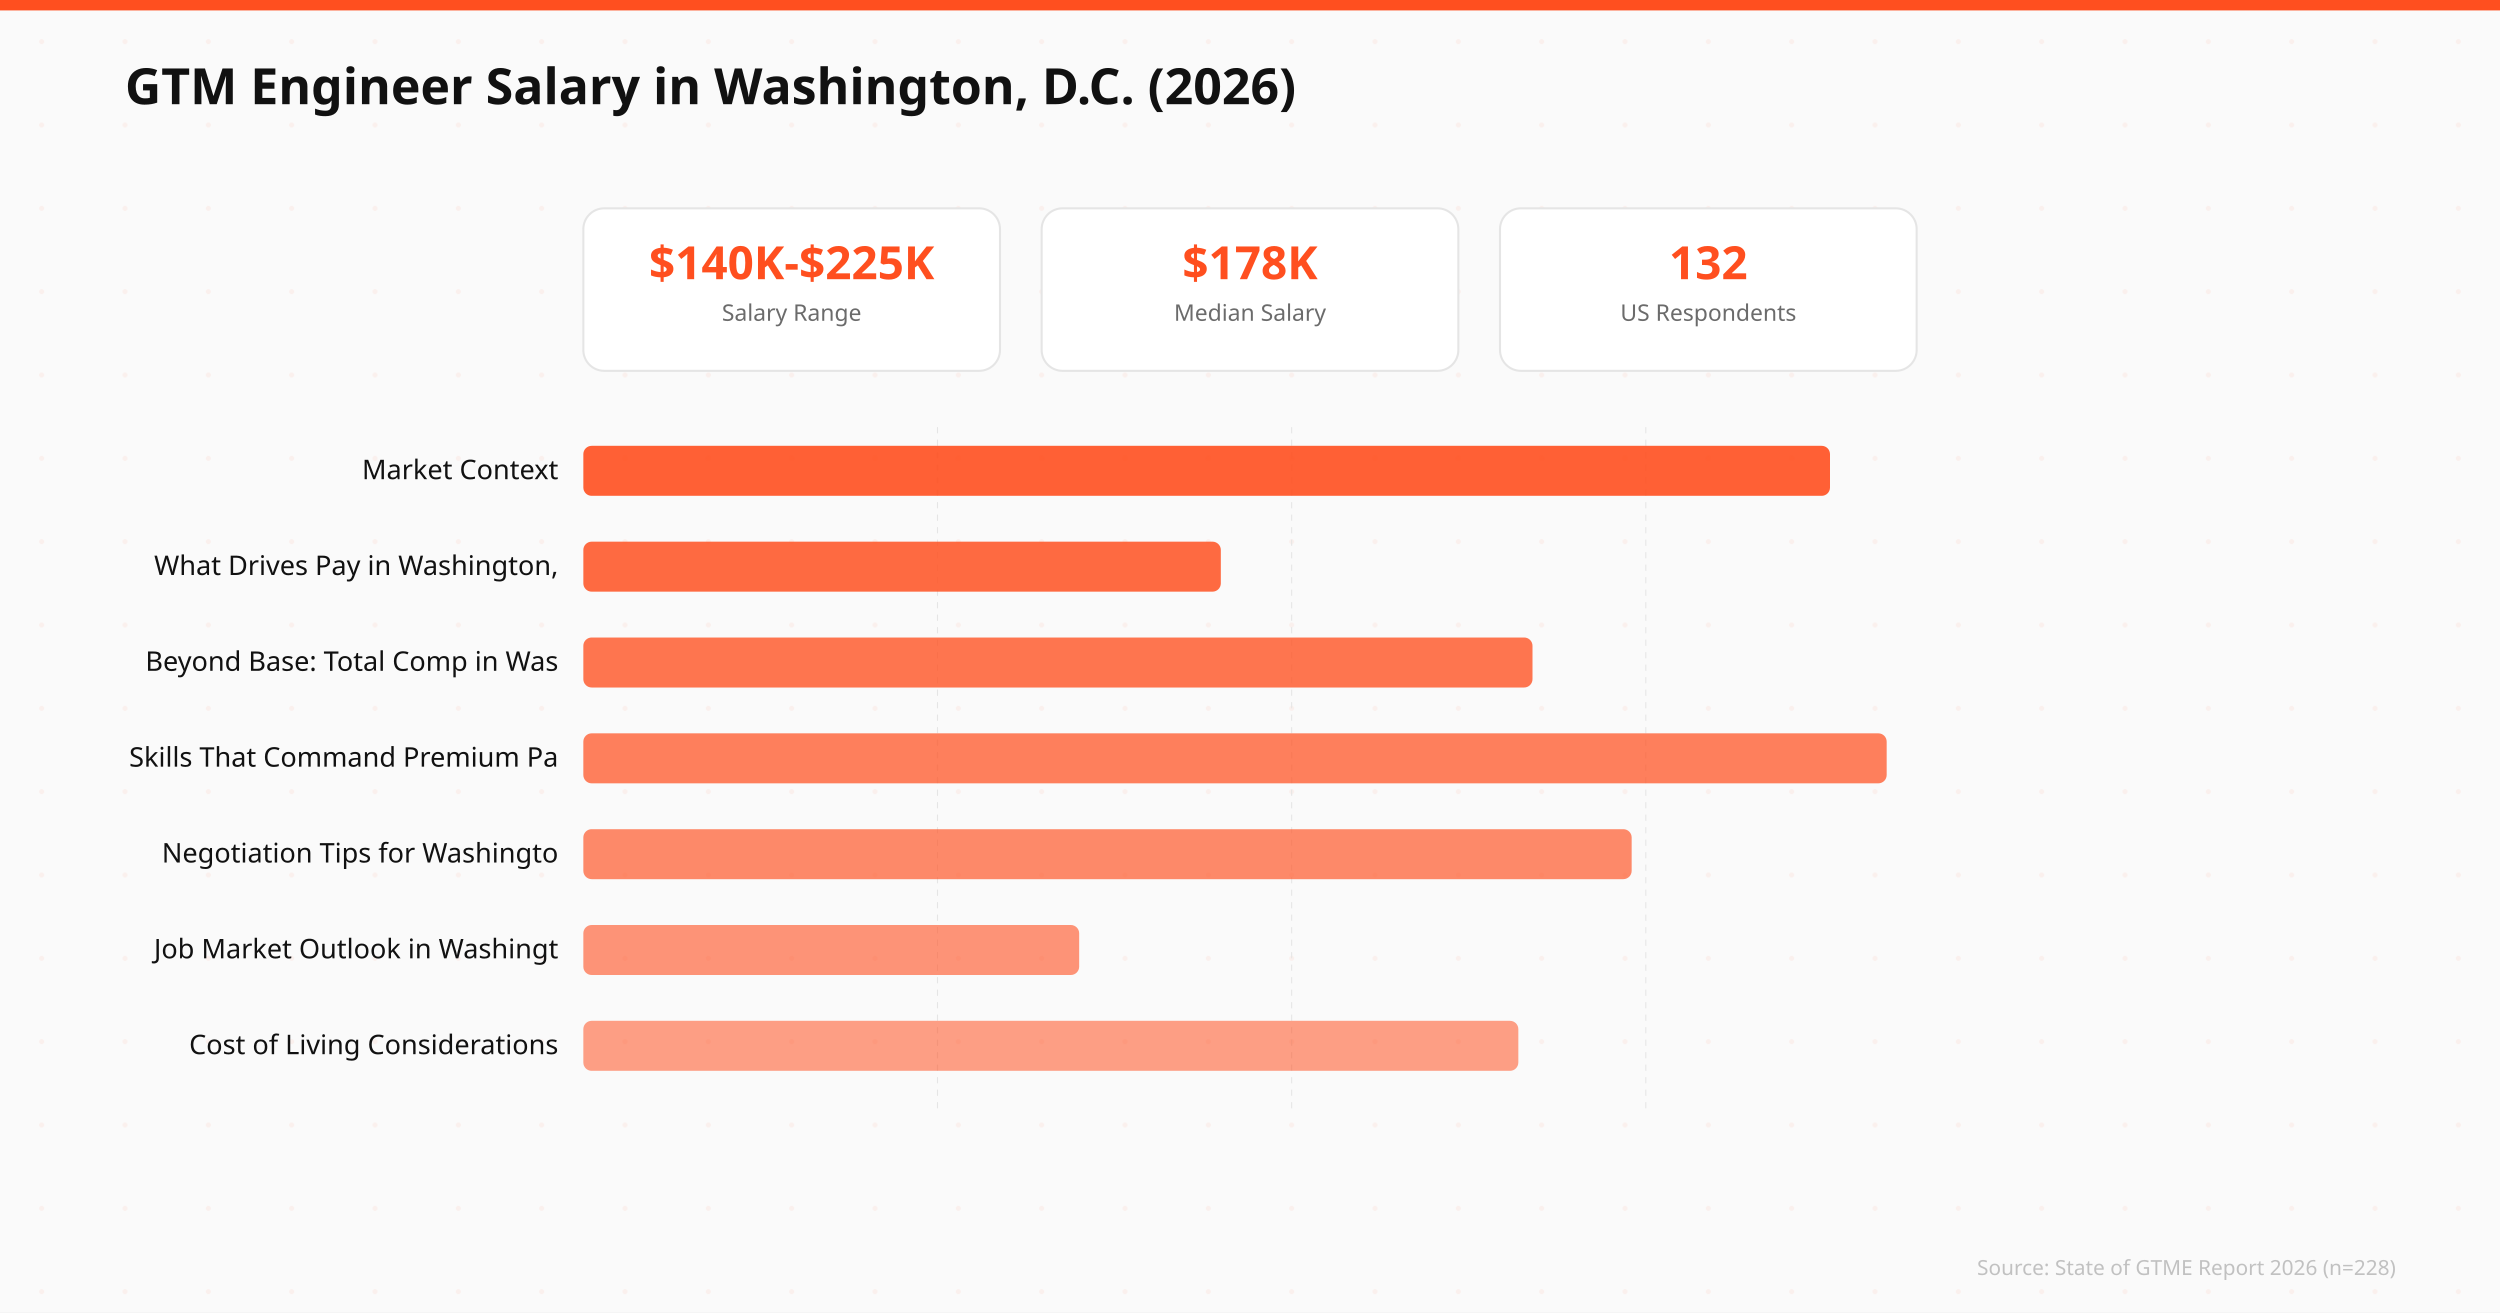
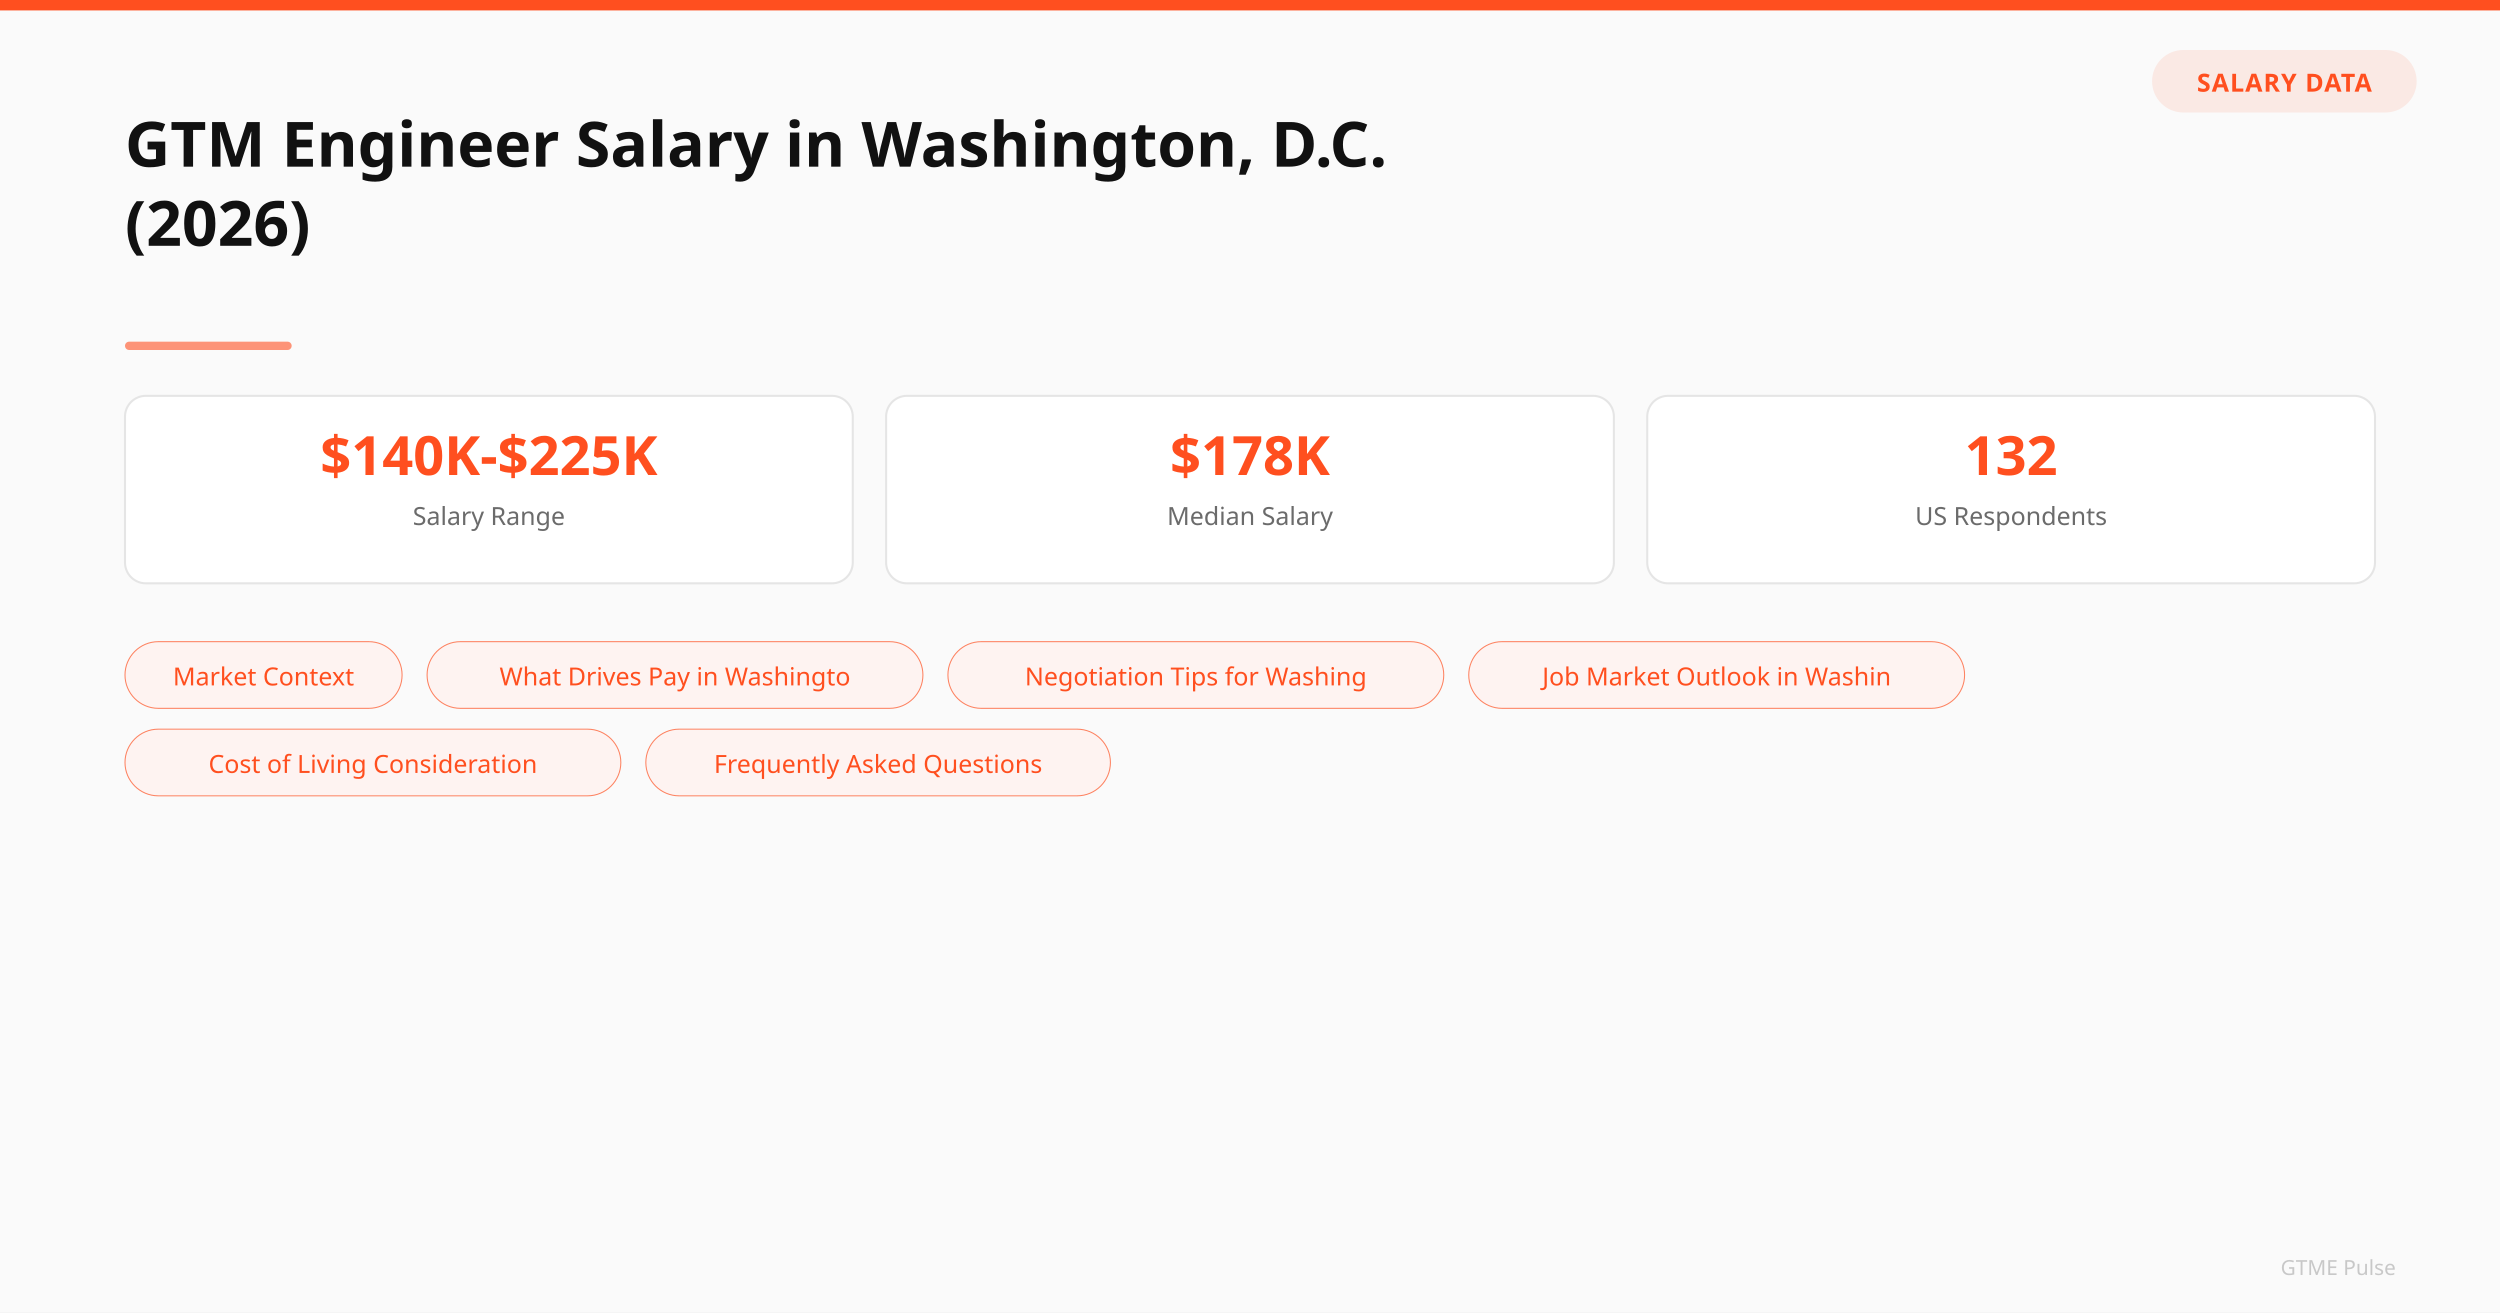
<svg xmlns="http://www.w3.org/2000/svg" viewBox="0 0 1200 630" width="1200" height="630">
-   <defs>
-     <pattern id="dots" x="0" y="0" width="40" height="40" patternUnits="userSpaceOnUse">
-       <circle cx="20" cy="20" r="1.2" fill="#FF4F1F" opacity="0.06" />
-     </pattern>
-   </defs>
  <rect width="1200" height="630" fill="#FAFAFA" />
-   <rect width="1200" height="630" fill="url(#dots)" />
  <rect x="0" y="0" width="1200" height="5" fill="#FF4F1F" />
-   <text x="60" y="50" font-family="Sora, sans-serif" font-size="24" font-weight="700" fill="#111111">GTM Engineer Salary in Washington, D.C. (2026)</text>
-   <rect x="280.0" y="100" width="200" height="78" rx="10" fill="white" stroke="#E5E5E5" stroke-width="1" />
-   <text x="380.0" y="134" text-anchor="middle" font-family="Sora, sans-serif" font-size="22" font-weight="700" fill="#FF4F1F">$140K‑$225K</text>
-   <text x="380.0" y="154" text-anchor="middle" font-family="Plus Jakarta Sans, sans-serif" font-size="11" fill="#6B6B6B">Salary Range</text>
-   <rect x="500.0" y="100" width="200" height="78" rx="10" fill="white" stroke="#E5E5E5" stroke-width="1" />
-   <text x="600.0" y="134" text-anchor="middle" font-family="Sora, sans-serif" font-size="22" font-weight="700" fill="#FF4F1F">$178K</text>
-   <text x="600.0" y="154" text-anchor="middle" font-family="Plus Jakarta Sans, sans-serif" font-size="11" fill="#6B6B6B">Median Salary</text>
-   <rect x="720.0" y="100" width="200" height="78" rx="10" fill="white" stroke="#E5E5E5" stroke-width="1" />
-   <text x="820.0" y="134" text-anchor="middle" font-family="Sora, sans-serif" font-size="22" font-weight="700" fill="#FF4F1F">132</text>
-   <text x="820.0" y="154" text-anchor="middle" font-family="Plus Jakarta Sans, sans-serif" font-size="11" fill="#6B6B6B">US Respondents</text>
-   <line x1="450.0" y1="205" x2="450.0" y2="532" stroke="#E5E5E5" stroke-width="0.5" stroke-dasharray="3,3" />
-   <line x1="620.0" y1="205" x2="620.0" y2="532" stroke="#E5E5E5" stroke-width="0.5" stroke-dasharray="3,3" />
-   <line x1="790.0" y1="205" x2="790.0" y2="532" stroke="#E5E5E5" stroke-width="0.5" stroke-dasharray="3,3" />
-   <text x="268" y="230" text-anchor="end" font-family="Plus Jakarta Sans, sans-serif" font-size="13" font-weight="500" fill="#111111">Market Context</text>
-   <rect x="280" y="214" width="598.4" height="24" rx="4" fill="#FF4F1F" opacity="0.9" />
-   <text x="888.4" y="232" font-family="Sora, sans-serif" font-size="12" font-weight="600" fill="#6B6B6B" />
-   <text x="268" y="276" text-anchor="end" font-family="Plus Jakarta Sans, sans-serif" font-size="13" font-weight="500" fill="#111111">What Drives Pay in Washington,</text>
-   <rect x="280" y="260" width="306.0" height="24" rx="4" fill="#FF4F1F" opacity="0.84" />
-   <text x="596.0" y="278" font-family="Sora, sans-serif" font-size="12" font-weight="600" fill="#6B6B6B" />
-   <text x="268" y="322" text-anchor="end" font-family="Plus Jakarta Sans, sans-serif" font-size="13" font-weight="500" fill="#111111">Beyond Base: Total Comp in Was</text>
-   <rect x="280" y="306" width="455.6" height="24" rx="4" fill="#FF4F1F" opacity="0.78" />
-   <text x="745.6" y="324" font-family="Sora, sans-serif" font-size="12" font-weight="600" fill="#6B6B6B" />
-   <text x="268" y="368" text-anchor="end" font-family="Plus Jakarta Sans, sans-serif" font-size="13" font-weight="500" fill="#111111">Skills That Command Premium Pa</text>
-   <rect x="280" y="352" width="625.6" height="24" rx="4" fill="#FF4F1F" opacity="0.72" />
-   <text x="915.6" y="370" font-family="Sora, sans-serif" font-size="12" font-weight="600" fill="#6B6B6B" />
-   <text x="268" y="414" text-anchor="end" font-family="Plus Jakarta Sans, sans-serif" font-size="13" font-weight="500" fill="#111111">Negotiation Tips for Washingto</text>
-   <rect x="280" y="398" width="503.2" height="24" rx="4" fill="#FF4F1F" opacity="0.66" />
-   <text x="793.2" y="416" font-family="Sora, sans-serif" font-size="12" font-weight="600" fill="#6B6B6B" />
-   <text x="268" y="460" text-anchor="end" font-family="Plus Jakarta Sans, sans-serif" font-size="13" font-weight="500" fill="#111111">Job Market Outlook in Washingt</text>
-   <rect x="280" y="444" width="238.0" height="24" rx="4" fill="#FF4F1F" opacity="0.6" />
-   <text x="528.0" y="462" font-family="Sora, sans-serif" font-size="12" font-weight="600" fill="#6B6B6B" />
-   <text x="268" y="506" text-anchor="end" font-family="Plus Jakarta Sans, sans-serif" font-size="13" font-weight="500" fill="#111111">Cost of Living Considerations</text>
-   <rect x="280" y="490" width="448.8" height="24" rx="4" fill="#FF4F1F" opacity="0.54" />
-   <text x="738.8" y="508" font-family="Sora, sans-serif" font-size="12" font-weight="600" fill="#6B6B6B" />
-   <text x="1150" y="612" text-anchor="end" font-family="Plus Jakarta Sans, sans-serif" font-size="10" fill="#6B6B6B" opacity="0.4">Source: State of GTME Report 2026 (n=228)</text>
+   <rect x="1033" y="24" width="127" height="30" rx="15" fill="#FF4F1F" opacity="0.1" />
+   <text x="1096.5" y="44" text-anchor="middle" font-family="Plus Jakarta Sans, sans-serif" font-size="12" font-weight="600" fill="#FF4F1F" letter-spacing="0.5">SALARY DATA</text>
+   <text x="60" y="80" font-family="Sora, sans-serif" font-size="30" font-weight="700" fill="#111111">GTM Engineer Salary in Washington, D.C.</text>
+   <text x="60" y="118" font-family="Sora, sans-serif" font-size="30" font-weight="700" fill="#111111">(2026)</text>
+   <rect x="60" y="164" width="80" height="4" rx="2" fill="#FF4F1F" opacity="0.6" />
+   <rect x="60.0" y="190" width="349.333" height="90" rx="10" fill="white" stroke="#E5E5E5" stroke-width="1" />
+   <text x="234.667" y="228" text-anchor="middle" font-family="Sora, sans-serif" font-size="26" font-weight="700" fill="#FF4F1F">$140K‑$225K</text>
+   <text x="234.667" y="252" text-anchor="middle" font-family="Plus Jakarta Sans, sans-serif" font-size="12" fill="#6B6B6B">Salary Range</text>
+   <rect x="425.333" y="190" width="349.333" height="90" rx="10" fill="white" stroke="#E5E5E5" stroke-width="1" />
+   <text x="600.0" y="228" text-anchor="middle" font-family="Sora, sans-serif" font-size="26" font-weight="700" fill="#FF4F1F">$178K</text>
+   <text x="600.0" y="252" text-anchor="middle" font-family="Plus Jakarta Sans, sans-serif" font-size="12" fill="#6B6B6B">Median Salary</text>
+   <rect x="790.667" y="190" width="349.333" height="90" rx="10" fill="white" stroke="#E5E5E5" stroke-width="1" />
+   <text x="965.333" y="228" text-anchor="middle" font-family="Sora, sans-serif" font-size="26" font-weight="700" fill="#FF4F1F">132</text>
+   <text x="965.333" y="252" text-anchor="middle" font-family="Plus Jakarta Sans, sans-serif" font-size="12" fill="#6B6B6B">US Respondents</text>
+   <rect x="60" y="308" width="133.0" height="32" rx="16" fill="#fff0ed" stroke="#FF4F1F" stroke-width="0.5" opacity="0.7" />
+   <text x="126.5" y="329" text-anchor="middle" font-family="Plus Jakarta Sans, sans-serif" font-size="12" font-weight="500" fill="#FF4F1F">Market Context</text>
+   <rect x="205.0" y="308" width="238.0" height="32" rx="16" fill="#fff0ed" stroke="#FF4F1F" stroke-width="0.5" opacity="0.7" />
+   <text x="324.0" y="329" text-anchor="middle" font-family="Plus Jakarta Sans, sans-serif" font-size="12" font-weight="500" fill="#FF4F1F">What Drives Pay in Washingto</text>
+   <rect x="455.0" y="308" width="238.0" height="32" rx="16" fill="#fff0ed" stroke="#FF4F1F" stroke-width="0.5" opacity="0.7" />
+   <text x="574.0" y="329" text-anchor="middle" font-family="Plus Jakarta Sans, sans-serif" font-size="12" font-weight="500" fill="#FF4F1F">Negotiation Tips for Washing</text>
+   <rect x="705.0" y="308" width="238.0" height="32" rx="16" fill="#fff0ed" stroke="#FF4F1F" stroke-width="0.5" opacity="0.7" />
+   <text x="824.0" y="329" text-anchor="middle" font-family="Plus Jakarta Sans, sans-serif" font-size="12" font-weight="500" fill="#FF4F1F">Job Market Outlook in Washin</text>
+   <rect x="60" y="350" width="238.0" height="32" rx="16" fill="#fff0ed" stroke="#FF4F1F" stroke-width="0.5" opacity="0.7" />
+   <text x="179.0" y="371" text-anchor="middle" font-family="Plus Jakarta Sans, sans-serif" font-size="12" font-weight="500" fill="#FF4F1F">Cost of Living Consideration</text>
+   <rect x="310.0" y="350" width="223.0" height="32" rx="16" fill="#fff0ed" stroke="#FF4F1F" stroke-width="0.5" opacity="0.7" />
+   <text x="421.5" y="371" text-anchor="middle" font-family="Plus Jakarta Sans, sans-serif" font-size="12" font-weight="500" fill="#FF4F1F">Frequently Asked Questions</text>
+   <text x="1150" y="612" text-anchor="end" font-family="Plus Jakarta Sans, sans-serif" font-size="10" fill="#6B6B6B" opacity="0.35">GTME Pulse</text>
</svg>
